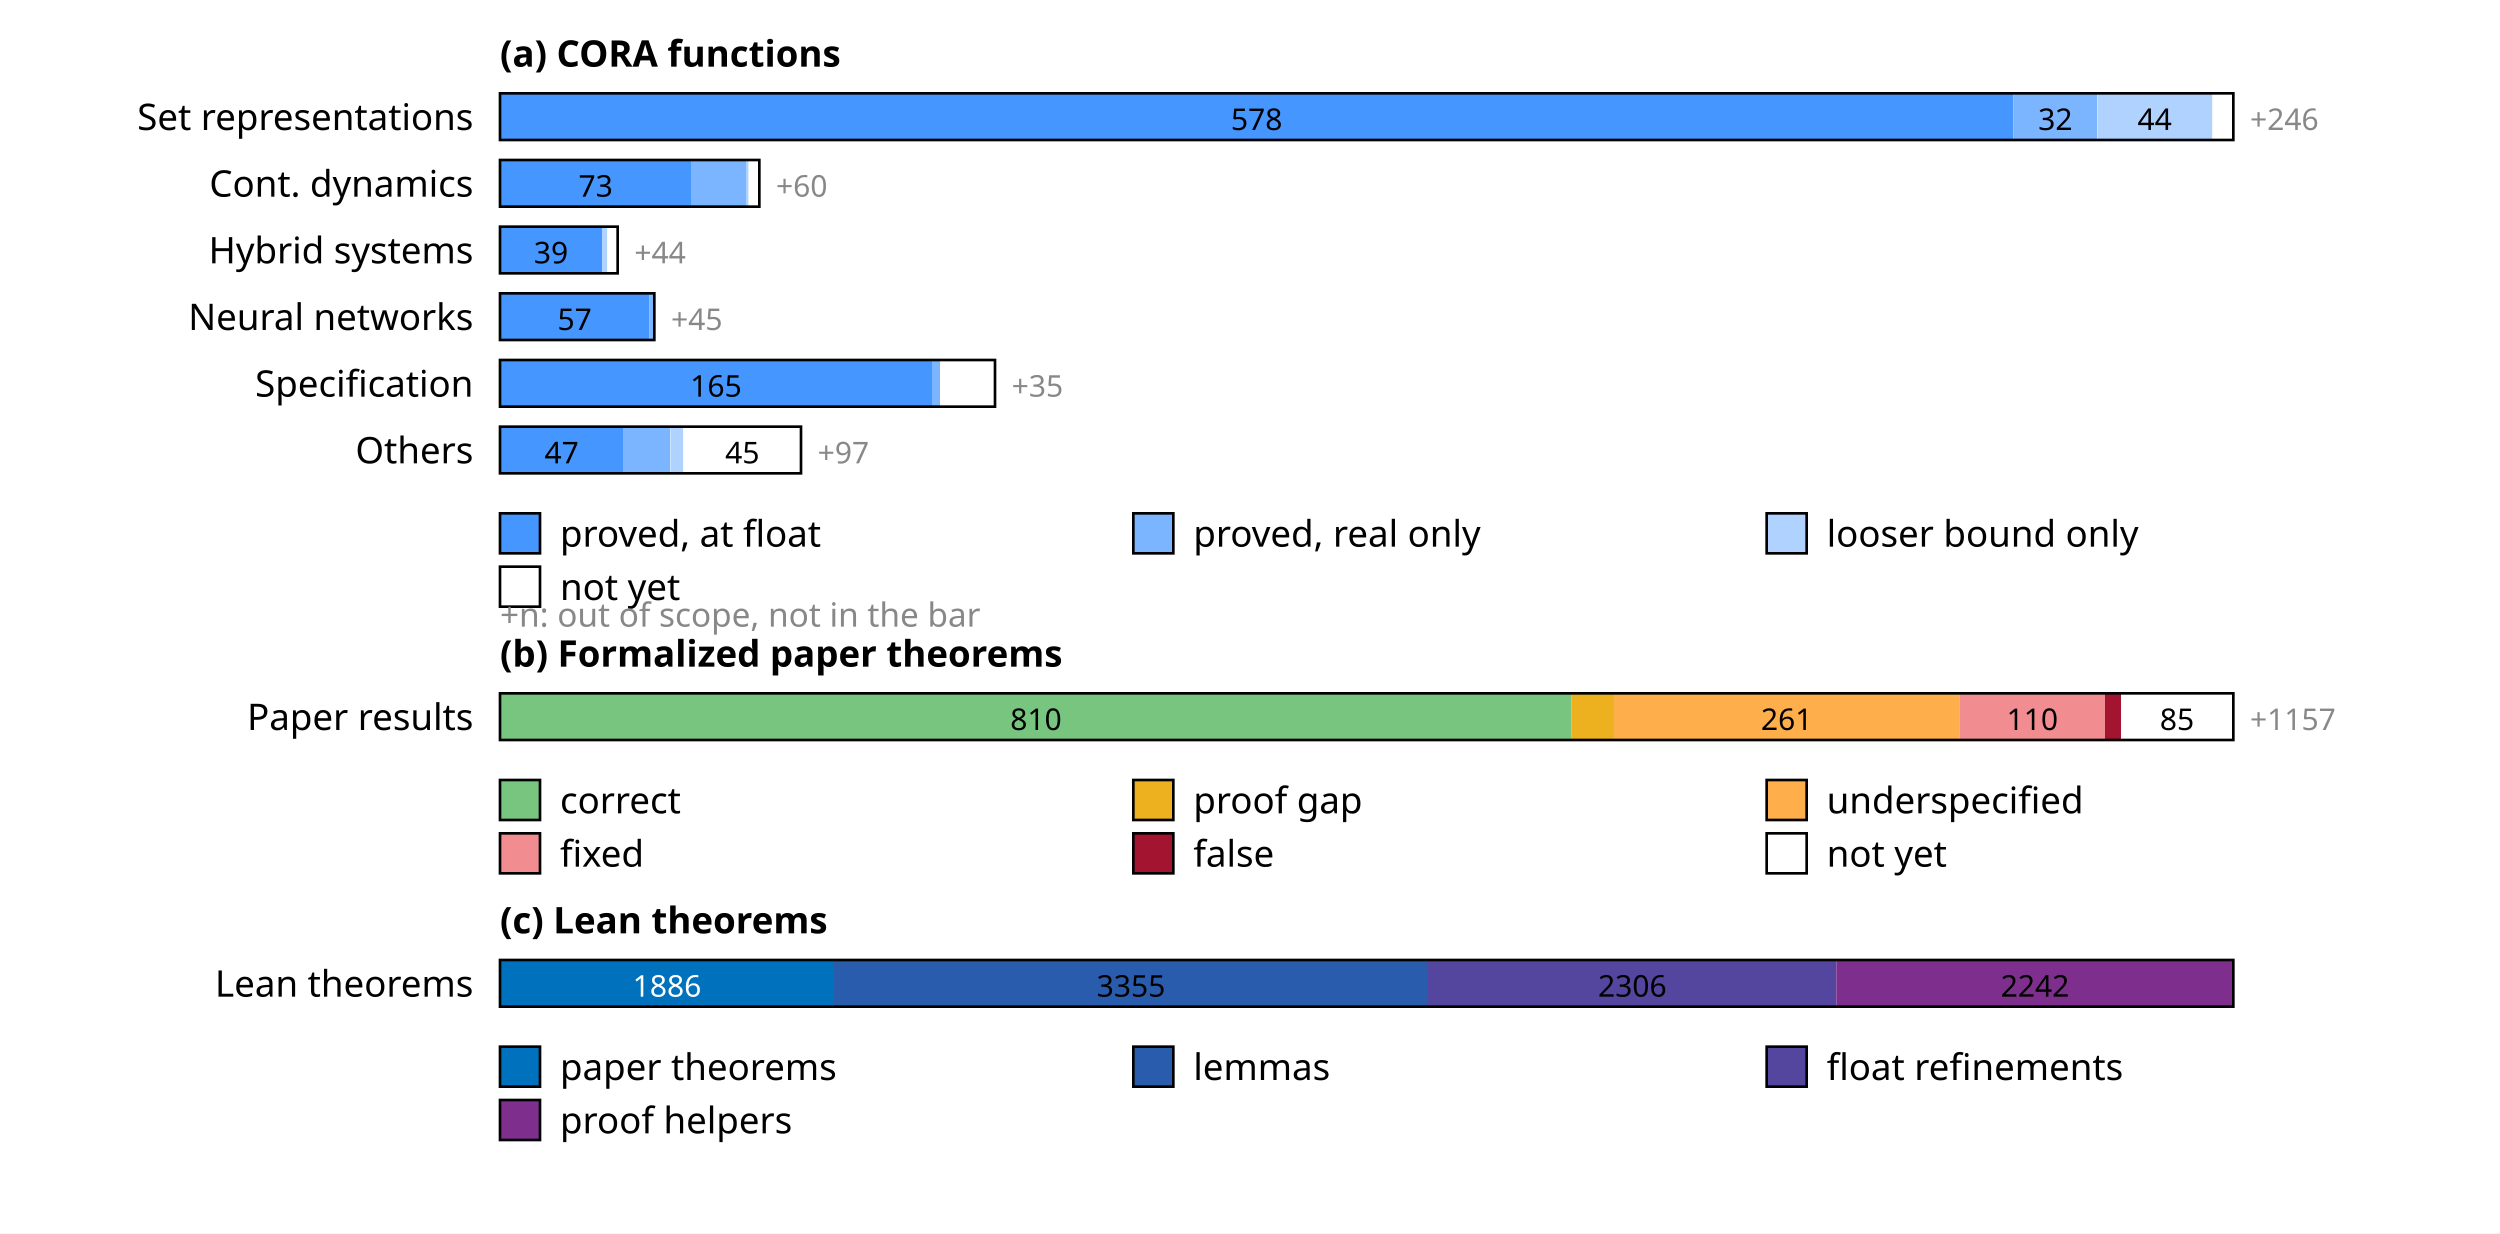
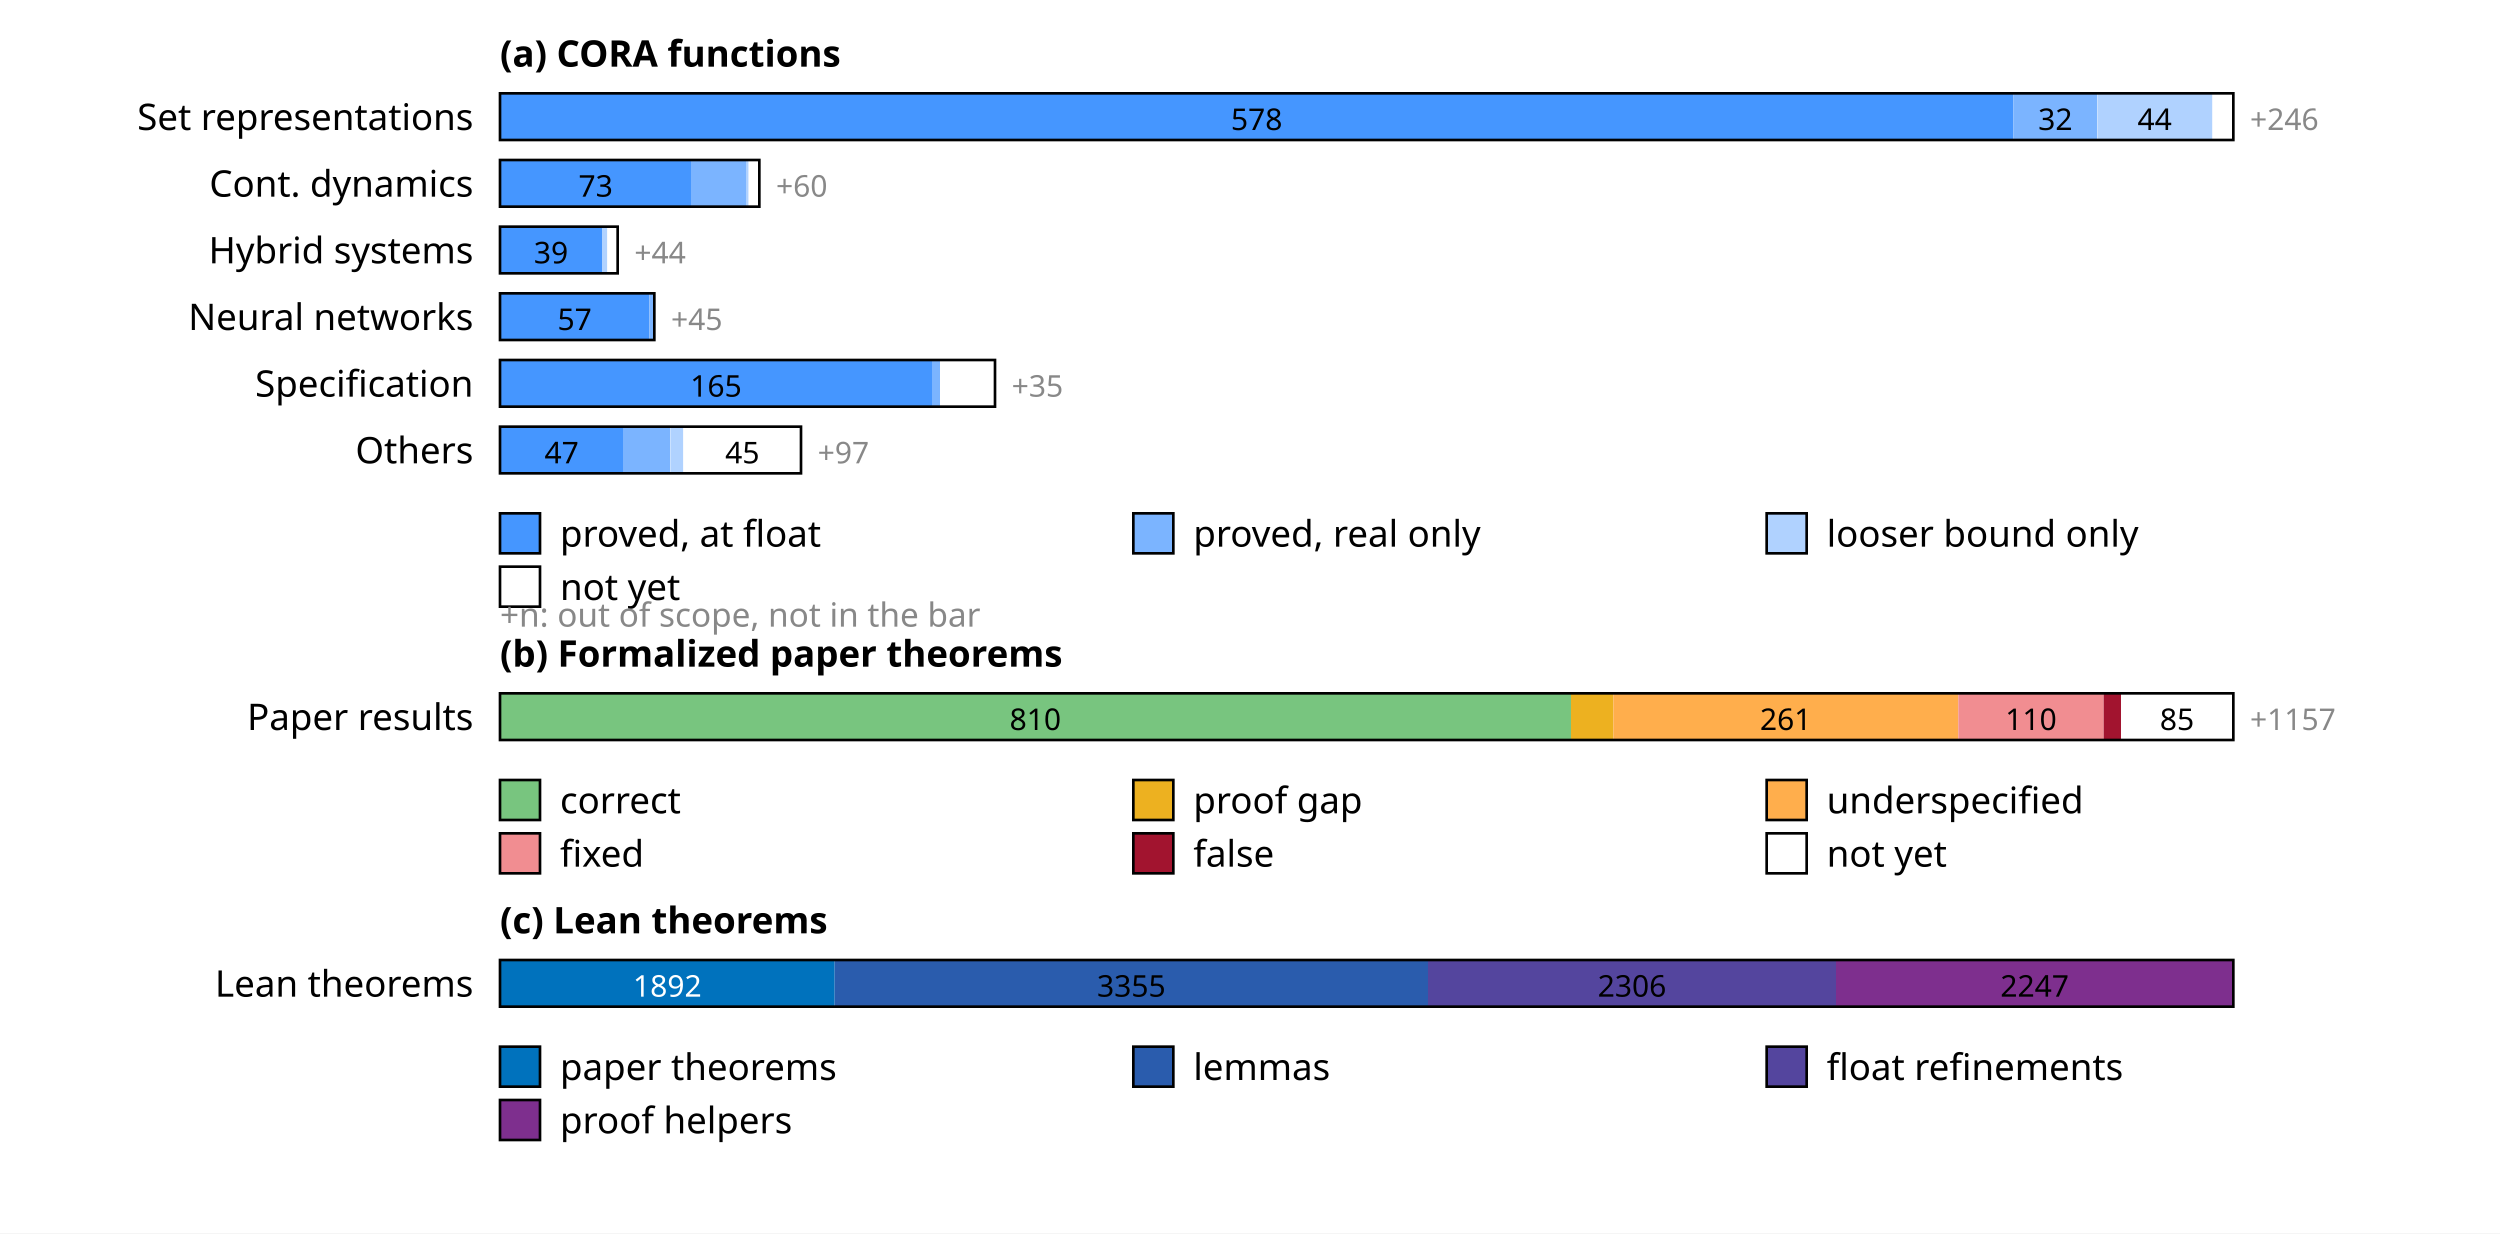
<svg xmlns="http://www.w3.org/2000/svg" width="750" height="370" font-family="sans-serif" font-size="11">
  <rect width="100%" height="100%" fill="white" />
  <text x="150" y="20" font-weight="bold">(a) CORA functions</text>
  <text x="142" y="39" text-anchor="end">Set representations</text>
  <rect x="150.0" y="28" width="454.0" height="14" fill="rgb(69,150,255)" />
  <text x="377.0" y="39" text-anchor="middle" font-size="9" fill="#000">578</text>
  <rect x="604.0" y="28" width="25.1" height="14" fill="rgb(123,180,255)" />
  <text x="616.6" y="39" text-anchor="middle" font-size="9" fill="#000">32</text>
  <rect x="629.2" y="28" width="34.6" height="14" fill="rgb(176,210,255)" />
  <text x="646.4" y="39" text-anchor="middle" font-size="9" fill="#000">44</text>
  <rect x="663.7" y="28" width="6.3" height="14" fill="rgb(255,255,255)" />
  <rect x="150" y="28" width="520.0" height="14" fill="none" stroke="#000" stroke-width="0.8" />
  <text x="675.0" y="39" font-size="9" fill="#888">+246</text>
  <text x="142" y="59" text-anchor="end">Cont. dynamics</text>
  <rect x="150.0" y="48" width="57.3" height="14" fill="rgb(69,150,255)" />
  <text x="178.7" y="59" text-anchor="middle" font-size="9" fill="#000">73</text>
  <rect x="207.3" y="48" width="16.5" height="14" fill="rgb(123,180,255)" />
  <rect x="223.8" y="48" width="0.8" height="14" fill="rgb(176,210,255)" />
  <rect x="224.6" y="48" width="3.1" height="14" fill="rgb(255,255,255)" />
  <rect x="150" y="48" width="77.8" height="14" fill="none" stroke="#000" stroke-width="0.8" />
  <text x="232.8" y="59" font-size="9" fill="#888">+60</text>
  <text x="142" y="79" text-anchor="end">Hybrid systems</text>
  <rect x="150.0" y="68" width="30.6" height="14" fill="rgb(69,150,255)" />
  <text x="165.3" y="79" text-anchor="middle" font-size="9" fill="#000">39</text>
  <rect x="180.6" y="68" width="1.6" height="14" fill="rgb(176,210,255)" />
  <rect x="182.2" y="68" width="3.1" height="14" fill="rgb(255,255,255)" />
  <rect x="150" y="68" width="35.3" height="14" fill="none" stroke="#000" stroke-width="0.8" />
  <text x="190.3" y="79" font-size="9" fill="#888">+44</text>
  <text x="142" y="99" text-anchor="end">Neural networks</text>
  <rect x="150.0" y="88" width="44.8" height="14" fill="rgb(69,150,255)" />
  <text x="172.4" y="99" text-anchor="middle" font-size="9" fill="#000">57</text>
  <rect x="194.8" y="88" width="1.6" height="14" fill="rgb(123,180,255)" />
  <rect x="150" y="88" width="46.3" height="14" fill="none" stroke="#000" stroke-width="0.8" />
  <text x="201.3" y="99" font-size="9" fill="#888">+45</text>
  <text x="142" y="119" text-anchor="end">Specification</text>
  <rect x="150.0" y="108" width="129.6" height="14" fill="rgb(69,150,255)" />
  <text x="214.8" y="119" text-anchor="middle" font-size="9" fill="#000">165</text>
  <rect x="279.6" y="108" width="2.4" height="14" fill="rgb(123,180,255)" />
  <rect x="282.0" y="108" width="16.5" height="14" fill="rgb(255,255,255)" />
  <rect x="150" y="108" width="148.5" height="14" fill="none" stroke="#000" stroke-width="0.8" />
  <text x="303.5" y="119" font-size="9" fill="#888">+35</text>
  <text x="142" y="139" text-anchor="end">Others</text>
  <rect x="150.0" y="128" width="36.9" height="14" fill="rgb(69,150,255)" />
  <text x="168.5" y="139" text-anchor="middle" font-size="9" fill="#000">47</text>
  <rect x="186.9" y="128" width="14.1" height="14" fill="rgb(123,180,255)" />
  <rect x="201.1" y="128" width="3.9" height="14" fill="rgb(176,210,255)" />
  <rect x="205.0" y="128" width="35.3" height="14" fill="rgb(255,255,255)" />
  <text x="222.7" y="139" text-anchor="middle" font-size="9" fill="#000">45</text>
  <rect x="150" y="128" width="90.3" height="14" fill="none" stroke="#000" stroke-width="0.8" />
  <text x="245.3" y="139" font-size="9" fill="#888">+97</text>
  <rect x="150" y="154" width="12" height="12" fill="rgb(69,150,255)" stroke="#000" stroke-width="0.8" />
  <text x="168" y="164">proved, at float</text>
  <rect x="340" y="154" width="12" height="12" fill="rgb(123,180,255)" stroke="#000" stroke-width="0.8" />
  <text x="358" y="164">proved, real only</text>
  <rect x="530" y="154" width="12" height="12" fill="rgb(176,210,255)" stroke="#000" stroke-width="0.8" />
  <text x="548" y="164">looser bound only</text>
  <rect x="150" y="170" width="12" height="12" fill="rgb(255,255,255)" stroke="#000" stroke-width="0.8" />
  <text x="168" y="180">not yet</text>
  <text x="150" y="188" font-size="10" fill="#888">+n: out of scope, not in the bar</text>
  <text x="150" y="200" font-weight="bold">(b) Formalized paper theorems</text>
  <text x="142" y="219" text-anchor="end">Paper results</text>
-   <rect x="150.0" y="208" width="321.5" height="14" fill="rgb(120,197,127)" />
-   <text x="310.8" y="219" text-anchor="middle" font-size="9" fill="#000">810</text>
-   <rect x="471.5" y="208" width="12.7" height="14" fill="rgb(237,177,32)" />
-   <rect x="484.2" y="208" width="103.6" height="14" fill="rgb(255,174,76)" />
-   <text x="536.0" y="219" text-anchor="middle" font-size="9" fill="#000">261</text>
-   <rect x="587.8" y="208" width="43.7" height="14" fill="rgb(241,141,145)" />
-   <text x="609.7" y="219" text-anchor="middle" font-size="9" fill="#000">110</text>
-   <rect x="631.5" y="208" width="4.8" height="14" fill="rgb(162,20,47)" />
+   <rect x="150.0" y="208" width="321.3" height="14" fill="rgb(120,197,127)" />
+   <text x="310.6" y="219" text-anchor="middle" font-size="9" fill="#000">810</text>
+   <rect x="471.3" y="208" width="12.7" height="14" fill="rgb(237,177,32)" />
+   <rect x="484.0" y="208" width="103.5" height="14" fill="rgb(255,174,76)" />
+   <text x="535.7" y="219" text-anchor="middle" font-size="9" fill="#000">261</text>
+   <rect x="587.5" y="208" width="43.6" height="14" fill="rgb(241,141,145)" />
+   <text x="609.3" y="219" text-anchor="middle" font-size="9" fill="#000">110</text>
+   <rect x="631.1" y="208" width="5.2" height="14" fill="rgb(162,20,47)" />
  <rect x="636.3" y="208" width="33.7" height="14" fill="rgb(255,255,255)" />
  <text x="653.1" y="219" text-anchor="middle" font-size="9" fill="#000">85</text>
  <rect x="150" y="208" width="520.0" height="14" fill="none" stroke="#000" stroke-width="0.8" />
  <text x="675.0" y="219" font-size="9" fill="#888">+1157</text>
  <rect x="150" y="234" width="12" height="12" fill="rgb(120,197,127)" stroke="#000" stroke-width="0.8" />
  <text x="168" y="244">correct</text>
  <rect x="340" y="234" width="12" height="12" fill="rgb(237,177,32)" stroke="#000" stroke-width="0.8" />
  <text x="358" y="244">proof gap</text>
  <rect x="530" y="234" width="12" height="12" fill="rgb(255,174,76)" stroke="#000" stroke-width="0.8" />
  <text x="548" y="244">underspecified</text>
  <rect x="150" y="250" width="12" height="12" fill="rgb(241,141,145)" stroke="#000" stroke-width="0.8" />
  <text x="168" y="260">fixed</text>
  <rect x="340" y="250" width="12" height="12" fill="rgb(162,20,47)" stroke="#000" stroke-width="0.8" />
  <text x="358" y="260">false</text>
  <rect x="530" y="250" width="12" height="12" fill="rgb(255,255,255)" stroke="#000" stroke-width="0.8" />
  <text x="548" y="260">not yet</text>
  <text x="150" y="280" font-weight="bold">(c) Lean theorems</text>
  <text x="142" y="299" text-anchor="end">Lean theorems</text>
-   <rect x="150.0" y="288" width="100.2" height="14" fill="rgb(0,114,189)" />
-   <text x="200.1" y="299" text-anchor="middle" font-size="9" fill="#fff">1886</text>
-   <rect x="250.2" y="288" width="178.2" height="14" fill="rgb(42,92,173)" />
-   <text x="339.3" y="299" text-anchor="middle" font-size="9" fill="#000">3355</text>
-   <rect x="428.4" y="288" width="122.5" height="14" fill="rgb(84,69,158)" />
-   <text x="489.7" y="299" text-anchor="middle" font-size="9" fill="#000">2306</text>
-   <rect x="550.9" y="288" width="119.1" height="14" fill="rgb(126,47,142)" />
-   <text x="610.5" y="299" text-anchor="middle" font-size="9" fill="#000">2242</text>
+   <rect x="150.0" y="288" width="100.4" height="14" fill="rgb(0,114,189)" />
+   <text x="200.2" y="299" text-anchor="middle" font-size="9" fill="#fff">1892</text>
+   <rect x="250.4" y="288" width="178.0" height="14" fill="rgb(42,92,173)" />
+   <text x="339.4" y="299" text-anchor="middle" font-size="9" fill="#000">3355</text>
+   <rect x="428.4" y="288" width="122.4" height="14" fill="rgb(84,69,158)" />
+   <text x="489.6" y="299" text-anchor="middle" font-size="9" fill="#000">2306</text>
+   <rect x="550.8" y="288" width="119.2" height="14" fill="rgb(126,47,142)" />
+   <text x="610.4" y="299" text-anchor="middle" font-size="9" fill="#000">2247</text>
  <rect x="150" y="288" width="520.0" height="14" fill="none" stroke="#000" stroke-width="0.8" />
  <rect x="150" y="314" width="12" height="12" fill="rgb(0,114,189)" stroke="#000" stroke-width="0.8" />
  <text x="168" y="324">paper theorems</text>
  <rect x="340" y="314" width="12" height="12" fill="rgb(42,92,173)" stroke="#000" stroke-width="0.8" />
  <text x="358" y="324">lemmas</text>
  <rect x="530" y="314" width="12" height="12" fill="rgb(84,69,158)" stroke="#000" stroke-width="0.8" />
  <text x="548" y="324">float refinements</text>
  <rect x="150" y="330" width="12" height="12" fill="rgb(126,47,142)" stroke="#000" stroke-width="0.8" />
  <text x="168" y="340">proof helpers</text>
</svg>
